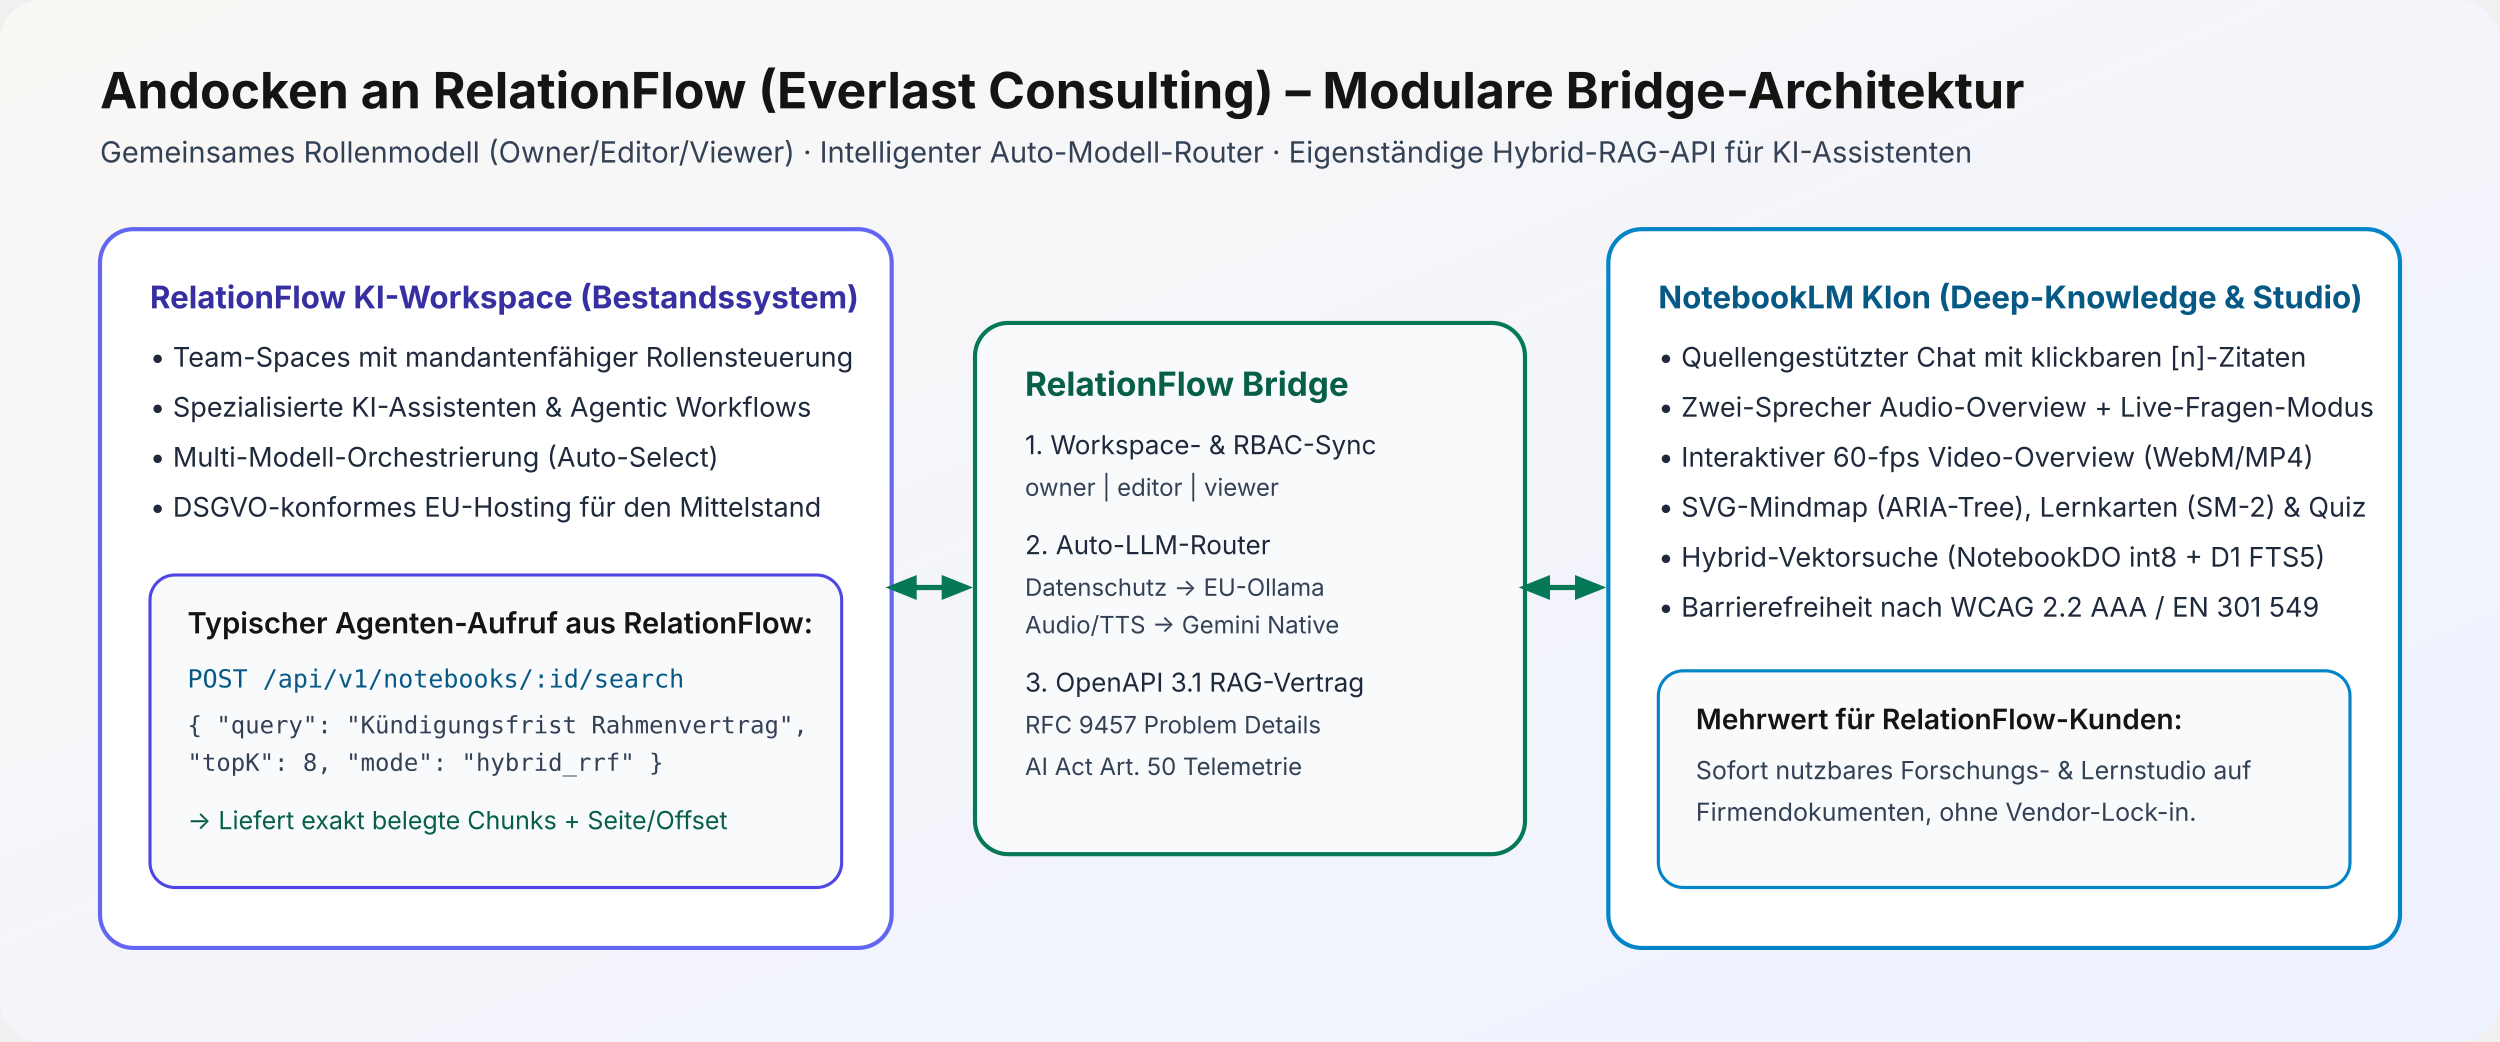
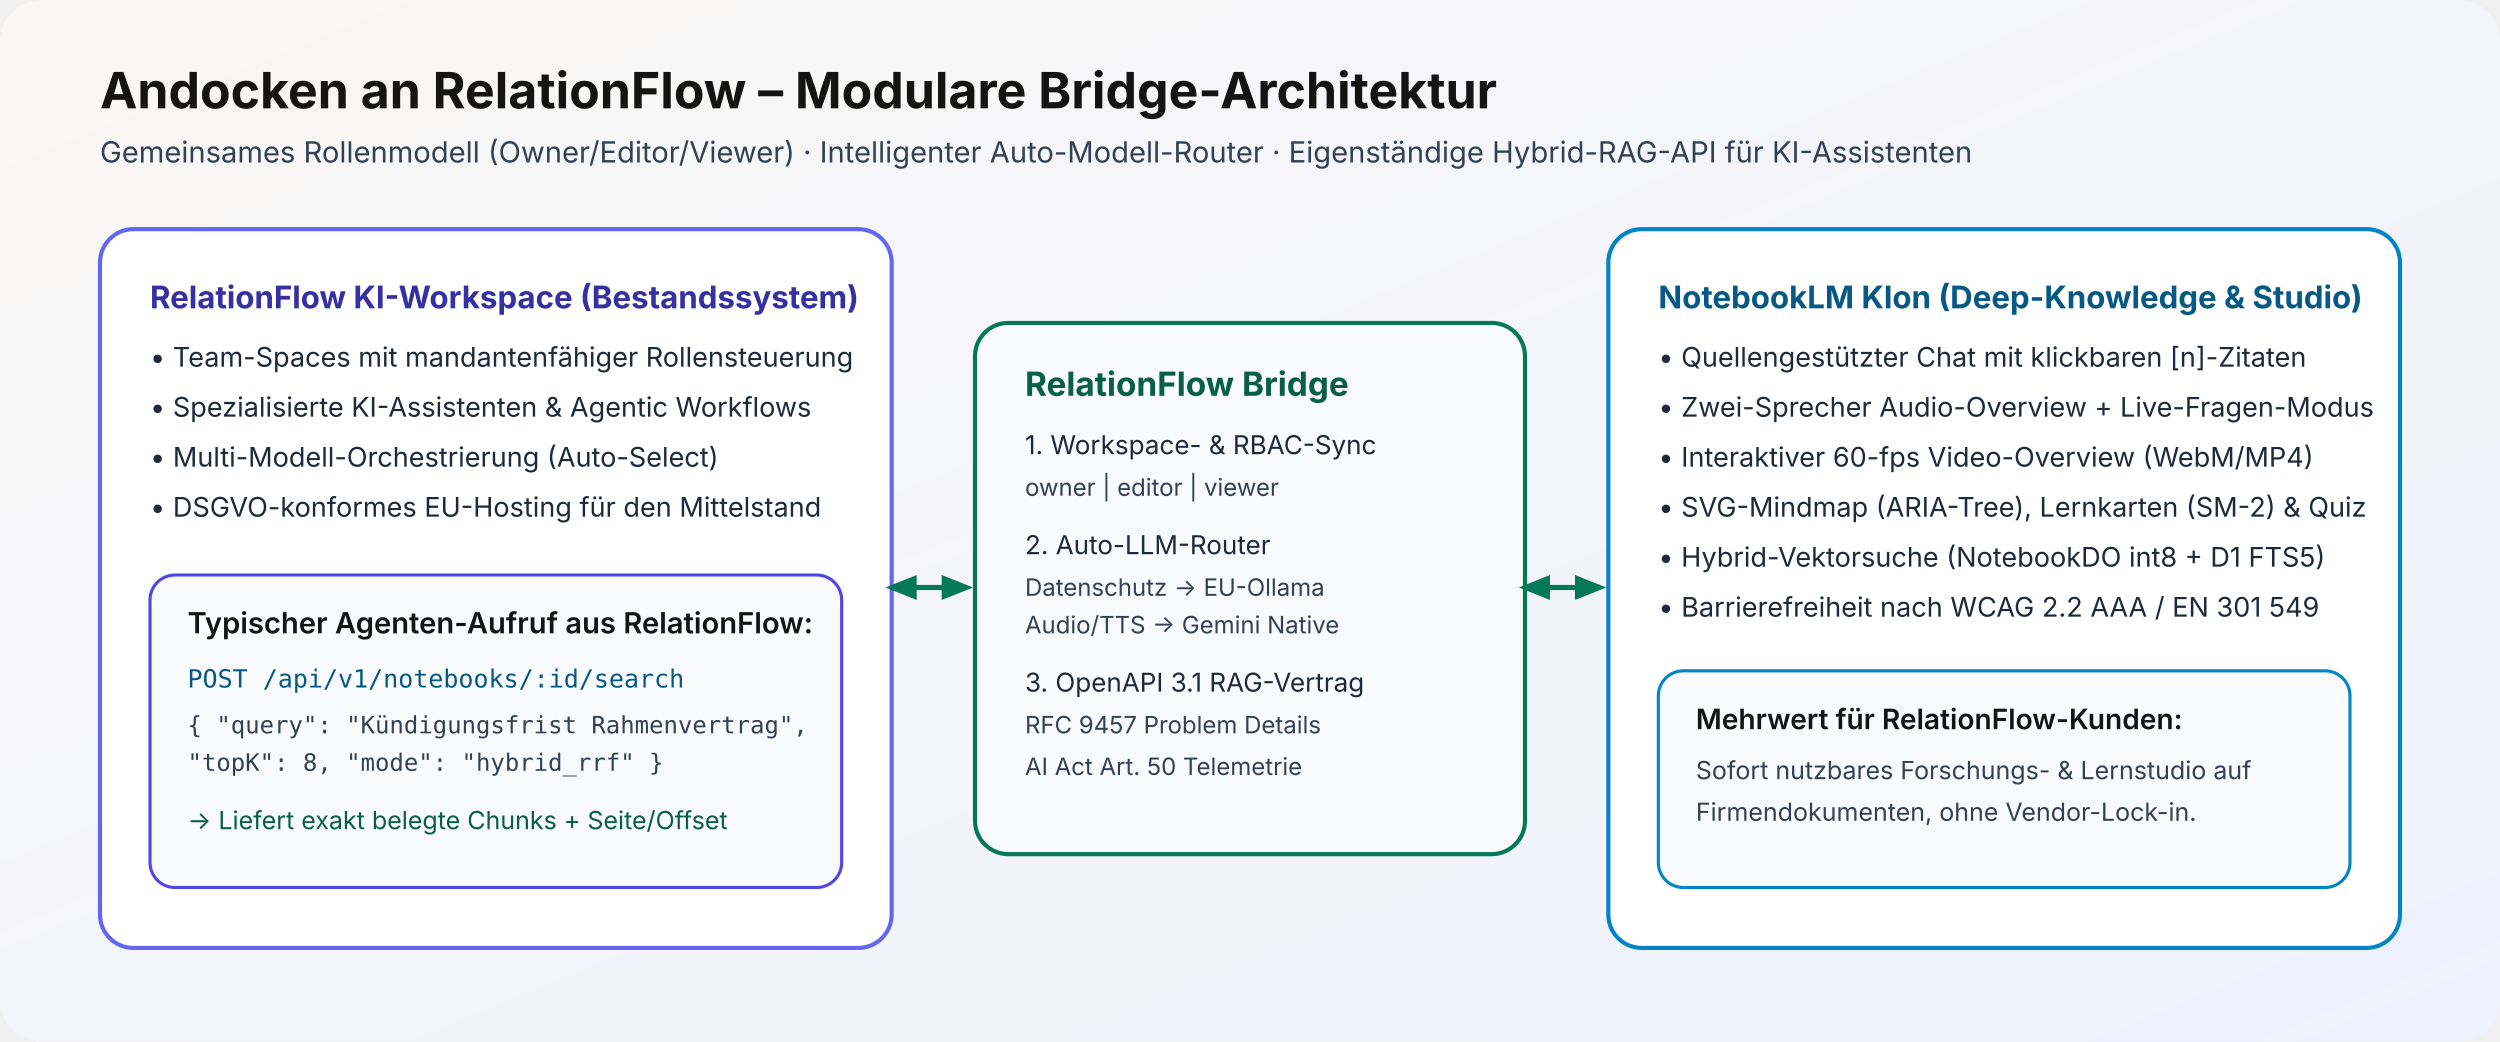
<svg xmlns="http://www.w3.org/2000/svg" lang="de" viewBox="0 0 1200 500" width="1200" height="500" role="img" aria-labelledby="rf-title rf-desc">
  <style>
    :root {
      color-scheme: light dark;
      --bg-primary: #FAF8F5;
      --bg-card: #FFFFFF;
      --text-primary: #141413;
      --text-secondary: #3D3935;
      --border-subtle: #334155;
    }
    @media (prefers-color-scheme: dark) {
      :root {
        --bg-primary: #FAF8F5;
        --bg-card: #F8FAFC;
        --text-primary: #141413;
        --text-secondary: #475569;
        --border-subtle: #CBD5E1;
      }
    }
  </style>
  <defs>
    <linearGradient id="rfBg" x1="0%" y1="0%" x2="100%" y2="100%">
      <stop offset="0%" stop-color="#FAF8F5" />
      <stop offset="100%" stop-color="#EEF2FF" />
    </linearGradient>
    <marker id="rfArrow" viewBox="0 0 10 10" refX="8" refY="5" markerWidth="6" markerHeight="6" orient="auto-start-reverse">
      <path d="M 0 1 L 10 5 L 0 9 z" fill="#047857" />
    </marker>
  </defs>
  <rect width="1200" height="500" rx="20" fill="url(#rfBg)" />
-   <text x="48" y="52" fill="#141413" font-family="Inter, 'Segoe UI', system-ui, -apple-system, Roboto, Helvetica, Arial, sans-serif" font-size="24" font-weight="700">Andocken an RelationFlow (Everlast Consulting) – Modulare Bridge-Architektur</text>
+   <text x="48" y="52" fill="#141413" font-family="Inter, 'Segoe UI', system-ui, -apple-system, Roboto, Helvetica, Arial, sans-serif" font-size="24" font-weight="700">Andocken an RelationFlow – Modulare Bridge-Architektur</text>
  <text x="48" y="78" fill="#334155" font-family="Inter, 'Segoe UI', system-ui, -apple-system, Roboto, Helvetica, Arial, sans-serif" font-size="14">Gemeinsames Rollenmodell (Owner/Editor/Viewer) · Intelligenter Auto-Modell-Router · Eigenständige Hybrid-RAG-API für KI-Assistenten</text>
  <rect x="48" y="110" width="380" height="345" rx="16" fill="#FFFFFF" stroke="#6366F1" stroke-width="2" />
  <text x="72" y="148" fill="#3730A3" font-family="Inter, 'Segoe UI', system-ui, -apple-system, Roboto, Helvetica, Arial, sans-serif" font-size="15" font-weight="700">RelationFlow KI-Workspace (Bestandssystem)</text>
  <text x="72" y="176" fill="#1E293B" font-family="Inter, 'Segoe UI', system-ui, -apple-system, Roboto, Helvetica, Arial, sans-serif" font-size="13">• Team-Spaces mit mandantenfähiger Rollensteuerung</text>
  <text x="72" y="200" fill="#1E293B" font-family="Inter, 'Segoe UI', system-ui, -apple-system, Roboto, Helvetica, Arial, sans-serif" font-size="13">• Spezialisierte KI-Assistenten &amp; Agentic Workflows</text>
  <text x="72" y="224" fill="#1E293B" font-family="Inter, 'Segoe UI', system-ui, -apple-system, Roboto, Helvetica, Arial, sans-serif" font-size="13">• Multi-Modell-Orchestrierung (Auto-Select)</text>
  <text x="72" y="248" fill="#1E293B" font-family="Inter, 'Segoe UI', system-ui, -apple-system, Roboto, Helvetica, Arial, sans-serif" font-size="13">• DSGVO-konformes EU-Hosting für den Mittelstand</text>
  <rect x="72" y="276" width="332" height="150" rx="12" fill="#F8FAFC" stroke="#4F46E5" stroke-width="1.5" />
  <text x="90" y="304" fill="#141413" font-family="Inter, 'Segoe UI', system-ui, -apple-system, Roboto, Helvetica, Arial, sans-serif" font-size="14" font-weight="600">Typischer Agenten-Aufruf aus RelationFlow:</text>
  <text x="90" y="330" fill="#075985" font-family="'JetBrains Mono', ui-monospace, Consolas, Menlo, monospace" font-size="12">POST /api/v1/notebooks/:id/search</text>
  <text x="90" y="352" fill="#334155" font-family="'JetBrains Mono', ui-monospace, Consolas, Menlo, monospace" font-size="11.5">{ "query": "Kündigungsfrist Rahmenvertrag",</text>
  <text x="90" y="370" fill="#334155" font-family="'JetBrains Mono', ui-monospace, Consolas, Menlo, monospace" font-size="11.5">  "topK": 8, "mode": "hybrid_rrf" }</text>
  <text x="90" y="398" fill="#065F46" font-family="Inter, 'Segoe UI', system-ui, -apple-system, Roboto, Helvetica, Arial, sans-serif" font-size="12">→ Liefert exakt belegte Chunks + Seite/Offset</text>
  <rect x="468" y="155" width="264" height="255" rx="16" fill="#F8FAFC" stroke="#047857" stroke-width="2" />
  <text x="492" y="190" fill="#065F46" font-family="Inter, 'Segoe UI', system-ui, -apple-system, Roboto, Helvetica, Arial, sans-serif" font-size="16" font-weight="700">RelationFlow Bridge</text>
  <text x="492" y="218" fill="#1E293B" font-family="Inter, 'Segoe UI', system-ui, -apple-system, Roboto, Helvetica, Arial, sans-serif" font-size="12.5">1. Workspace- &amp; RBAC-Sync</text>
  <text x="492" y="238" fill="#334155" font-family="Inter, 'Segoe UI', system-ui, -apple-system, Roboto, Helvetica, Arial, sans-serif" font-size="11.5">   owner | editor | viewer</text>
  <text x="492" y="266" fill="#1E293B" font-family="Inter, 'Segoe UI', system-ui, -apple-system, Roboto, Helvetica, Arial, sans-serif" font-size="12.5">2. Auto-LLM-Router</text>
  <text x="492" y="286" fill="#334155" font-family="Inter, 'Segoe UI', system-ui, -apple-system, Roboto, Helvetica, Arial, sans-serif" font-size="11.5">   Datenschutz → EU-Ollama</text>
  <text x="492" y="304" fill="#334155" font-family="Inter, 'Segoe UI', system-ui, -apple-system, Roboto, Helvetica, Arial, sans-serif" font-size="11.5">   Audio/TTS → Gemini Native</text>
  <text x="492" y="332" fill="#1E293B" font-family="Inter, 'Segoe UI', system-ui, -apple-system, Roboto, Helvetica, Arial, sans-serif" font-size="12.5">3. OpenAPI 3.1 RAG-Vertrag</text>
  <text x="492" y="352" fill="#334155" font-family="Inter, 'Segoe UI', system-ui, -apple-system, Roboto, Helvetica, Arial, sans-serif" font-size="11.5">   RFC 9457 Problem Details</text>
  <text x="492" y="372" fill="#334155" font-family="Inter, 'Segoe UI', system-ui, -apple-system, Roboto, Helvetica, Arial, sans-serif" font-size="11.5">   AI Act Art. 50 Telemetrie</text>
  <rect x="772" y="110" width="380" height="345" rx="16" fill="#FFFFFF" stroke="#0284C7" stroke-width="2" />
  <text x="796" y="148" fill="#075985" font-family="Inter, 'Segoe UI', system-ui, -apple-system, Roboto, Helvetica, Arial, sans-serif" font-size="15" font-weight="700">NotebookLM Klon (Deep-Knowledge &amp; Studio)</text>
  <text x="796" y="176" fill="#1E293B" font-family="Inter, 'Segoe UI', system-ui, -apple-system, Roboto, Helvetica, Arial, sans-serif" font-size="13">• Quellengestützter Chat mit klickbaren [n]-Zitaten</text>
  <text x="796" y="200" fill="#1E293B" font-family="Inter, 'Segoe UI', system-ui, -apple-system, Roboto, Helvetica, Arial, sans-serif" font-size="13">• Zwei-Sprecher Audio-Overview + Live-Fragen-Modus</text>
  <text x="796" y="224" fill="#1E293B" font-family="Inter, 'Segoe UI', system-ui, -apple-system, Roboto, Helvetica, Arial, sans-serif" font-size="13">• Interaktiver 60-fps Video-Overview (WebM/MP4)</text>
  <text x="796" y="248" fill="#1E293B" font-family="Inter, 'Segoe UI', system-ui, -apple-system, Roboto, Helvetica, Arial, sans-serif" font-size="13">• SVG-Mindmap (ARIA-Tree), Lernkarten (SM-2) &amp; Quiz</text>
  <text x="796" y="272" fill="#1E293B" font-family="Inter, 'Segoe UI', system-ui, -apple-system, Roboto, Helvetica, Arial, sans-serif" font-size="13">• Hybrid-Vektorsuche (NotebookDO int8 + D1 FTS5)</text>
  <text x="796" y="296" fill="#1E293B" font-family="Inter, 'Segoe UI', system-ui, -apple-system, Roboto, Helvetica, Arial, sans-serif" font-size="13">• Barrierefreiheit nach WCAG 2.2 AAA / EN 301 549</text>
  <rect x="796" y="322" width="332" height="104" rx="12" fill="#F8FAFC" stroke="#0284C7" stroke-width="1.5" />
  <text x="814" y="350" fill="#141413" font-family="Inter, 'Segoe UI', system-ui, -apple-system, Roboto, Helvetica, Arial, sans-serif" font-size="13.5" font-weight="600">Mehrwert für RelationFlow-Kunden:</text>
  <text x="814" y="374" fill="#334155" font-family="Inter, 'Segoe UI', system-ui, -apple-system, Roboto, Helvetica, Arial, sans-serif" font-size="12">Sofort nutzbares Forschungs- &amp; Lernstudio auf</text>
  <text x="814" y="394" fill="#334155" font-family="Inter, 'Segoe UI', system-ui, -apple-system, Roboto, Helvetica, Arial, sans-serif" font-size="12">Firmendokumenten, ohne Vendor-Lock-in.</text>
  <line x1="428" y1="282" x2="464" y2="282" stroke="#047857" stroke-width="2.5" marker-start="url(#rfArrow)" marker-end="url(#rfArrow)" />
  <line x1="732" y1="282" x2="768" y2="282" stroke="#047857" stroke-width="2.5" marker-start="url(#rfArrow)" marker-end="url(#rfArrow)" />
</svg>
